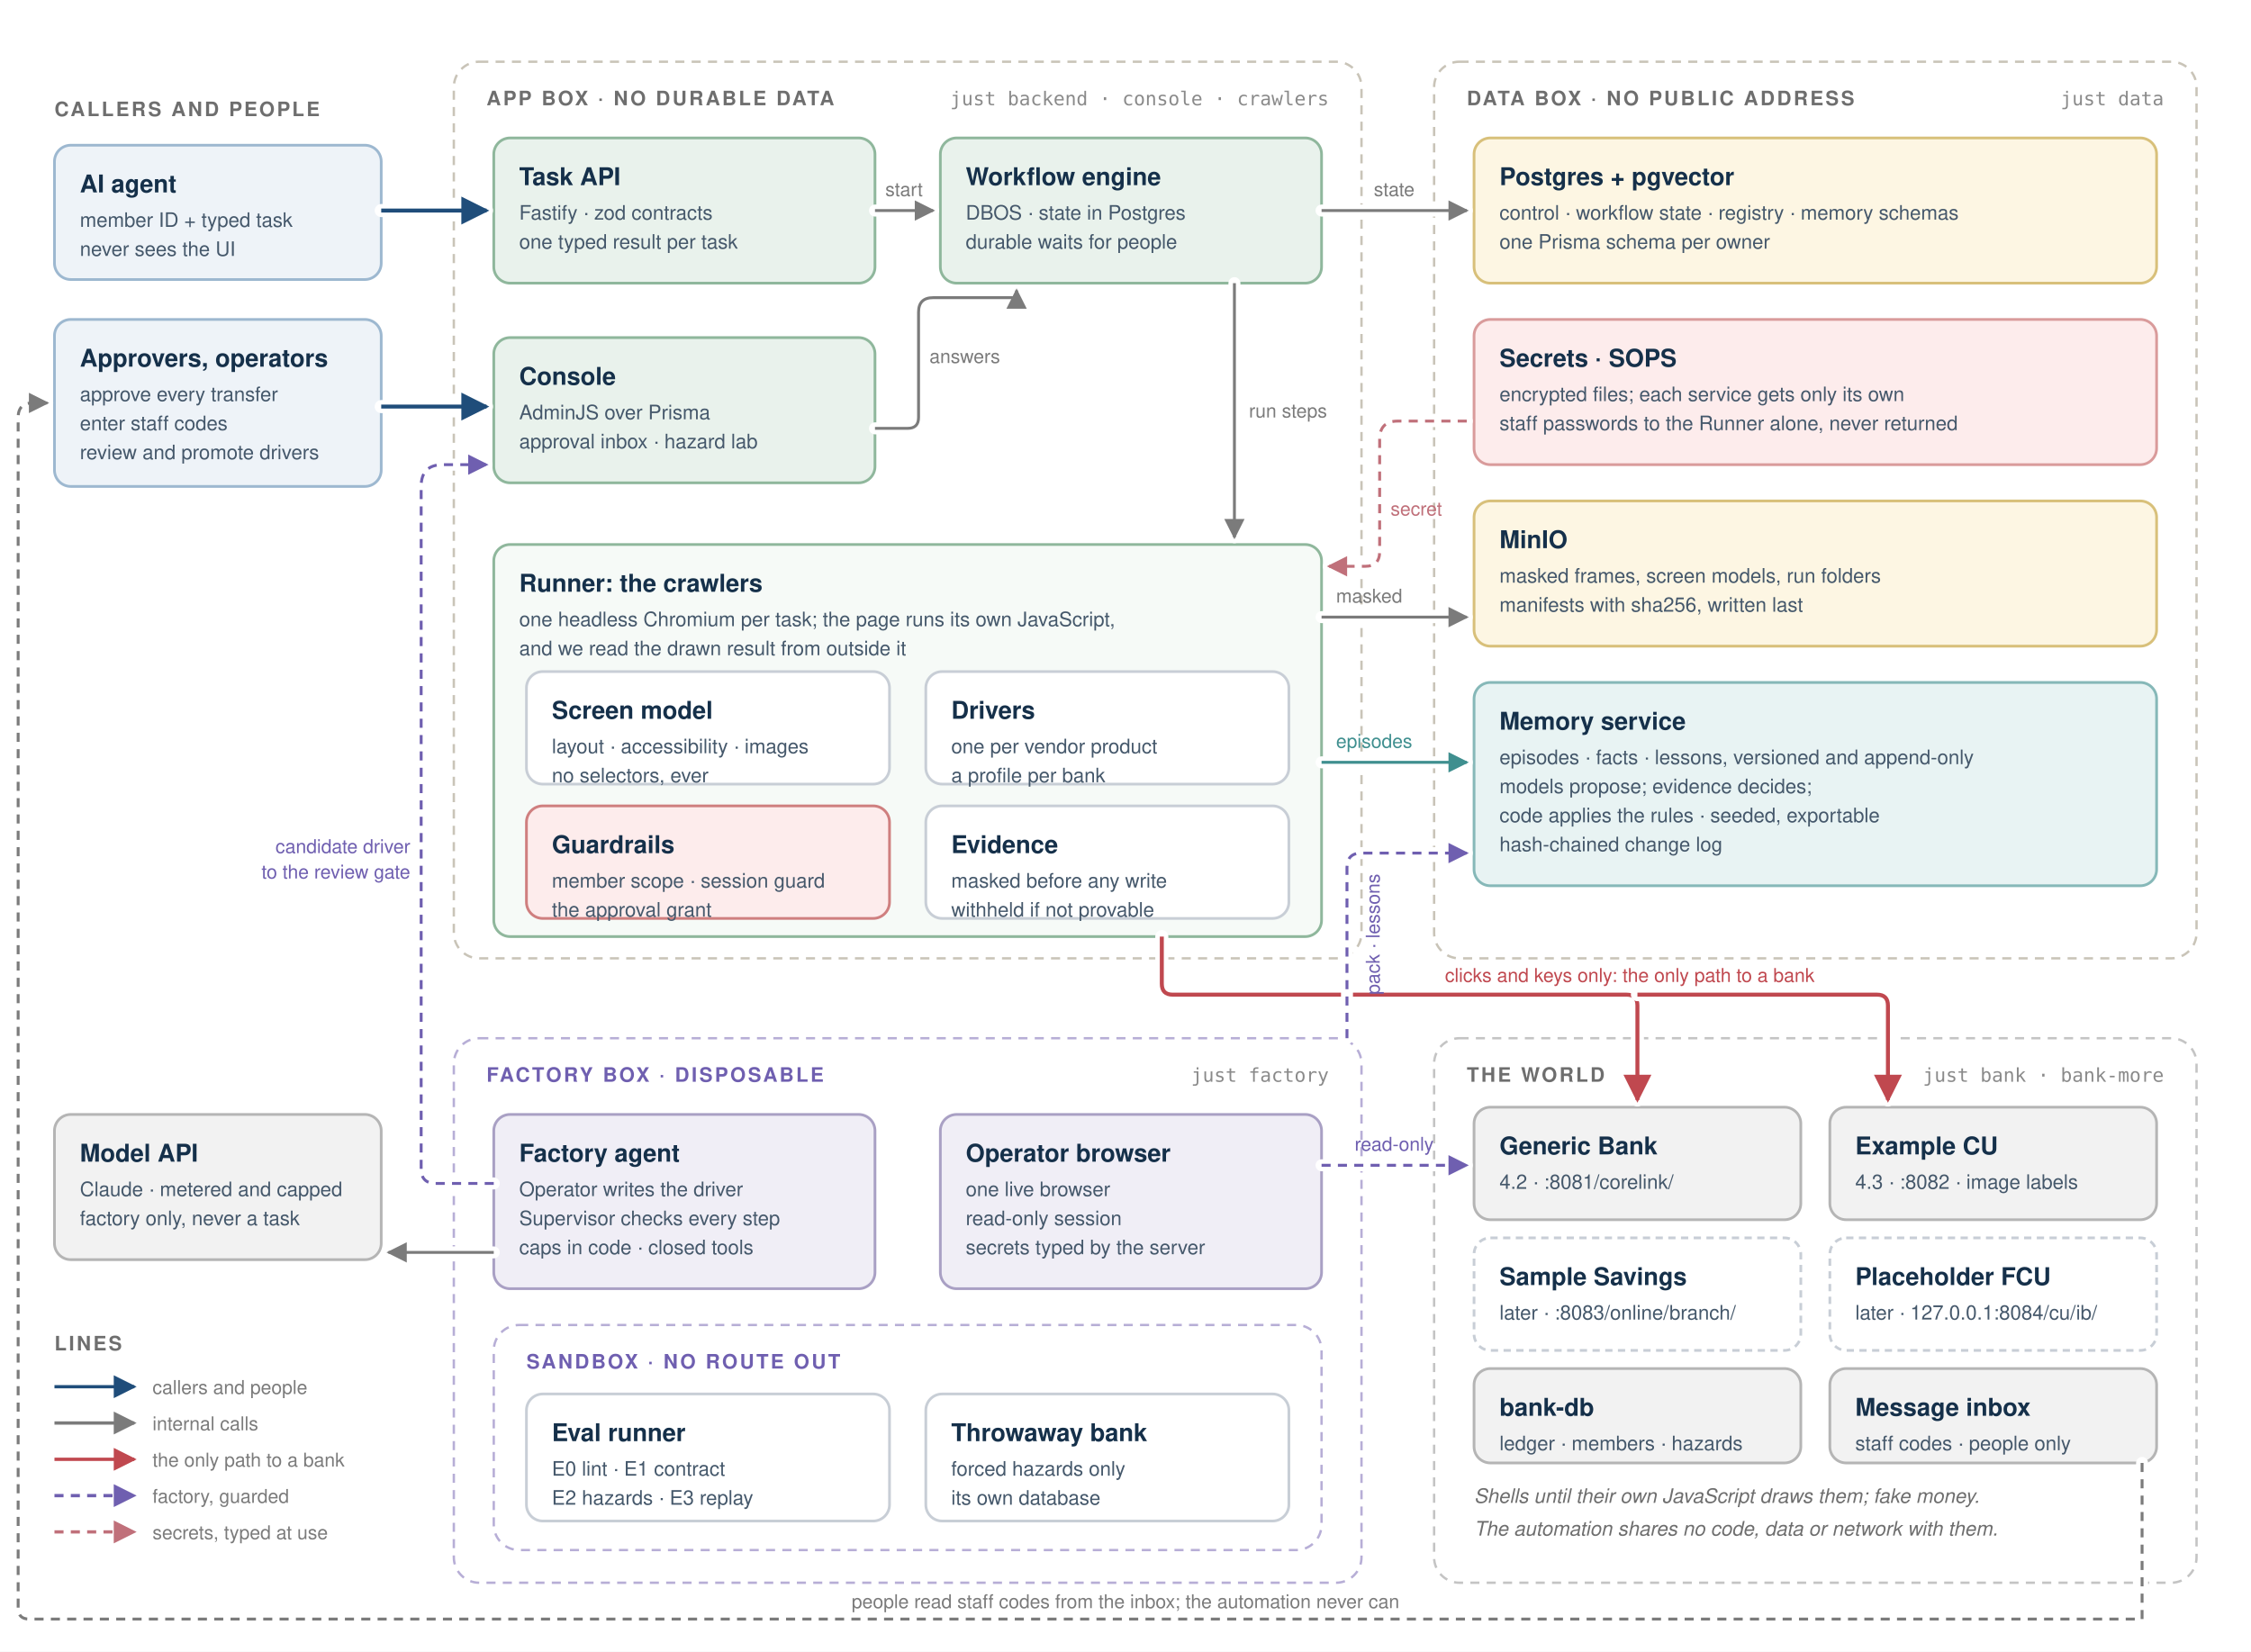
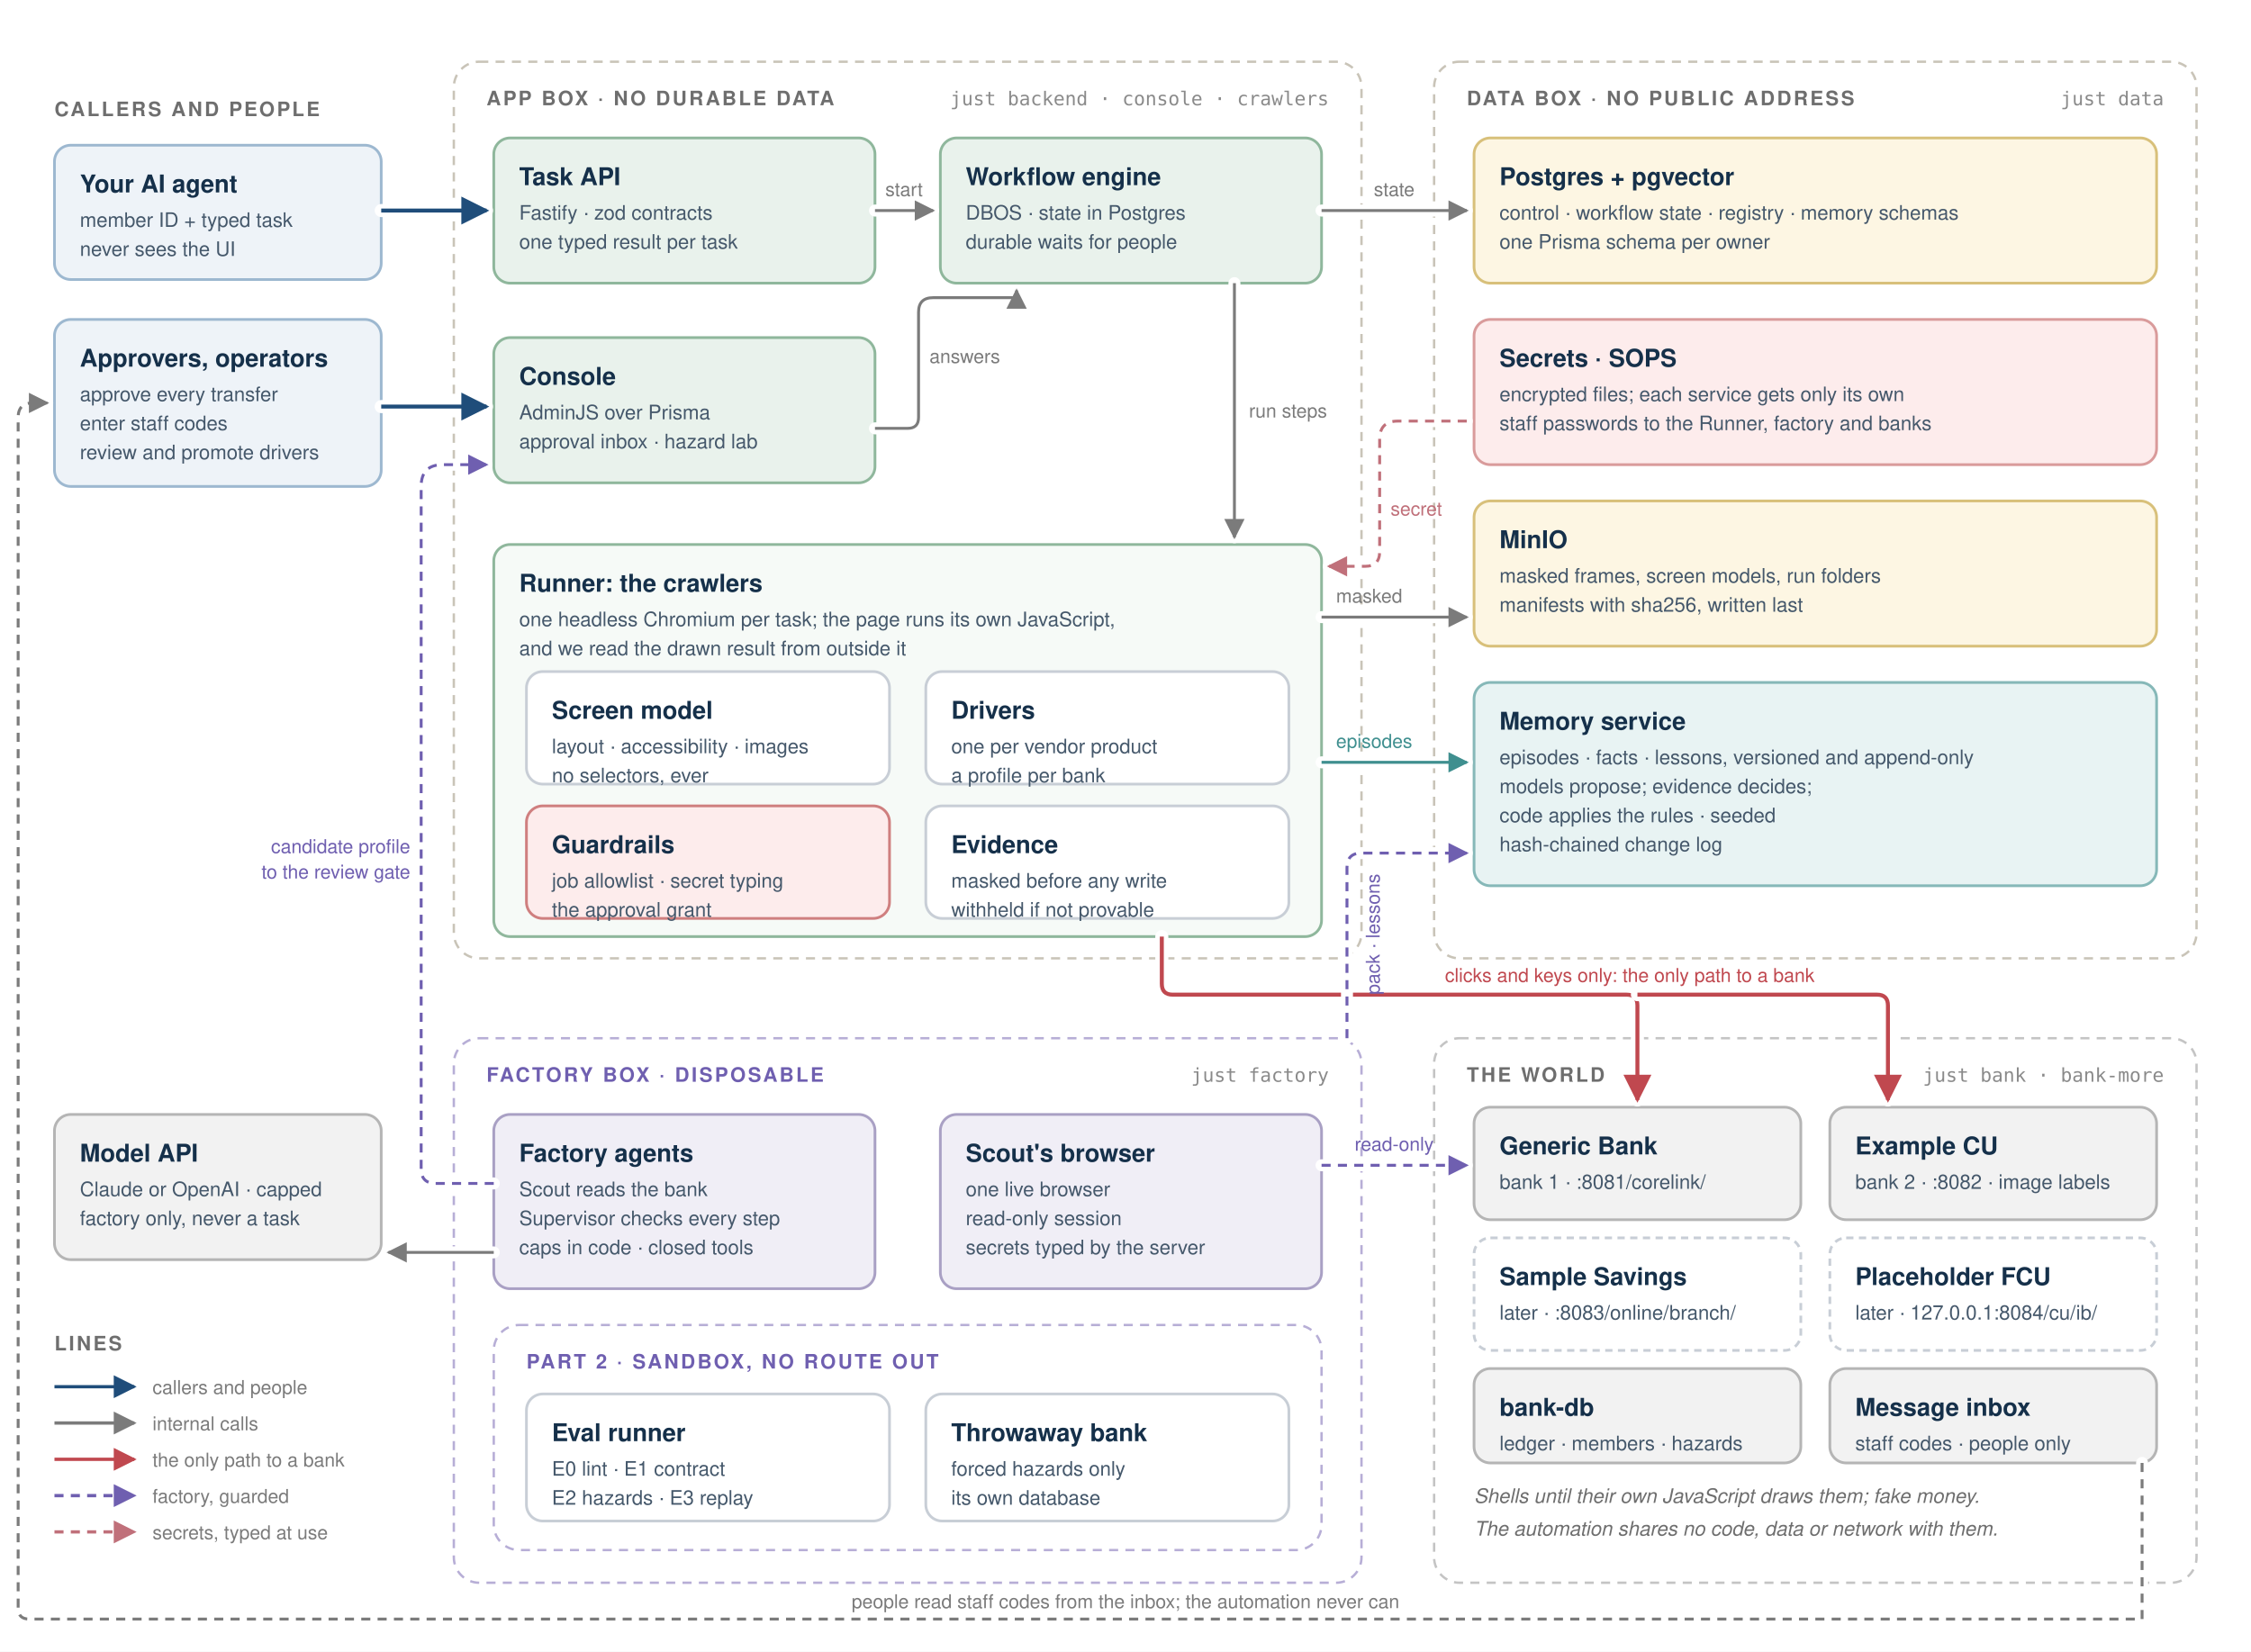
<svg xmlns="http://www.w3.org/2000/svg" viewBox="0 0 1240 910" width="1240" height="910" role="img" font-family="-apple-system,BlinkMacSystemFont,&quot;Segoe UI&quot;,Helvetica,Arial,sans-serif">
  <defs>
    <marker id="a-grey" viewBox="0 0 10 10" refX="9" refY="5" markerWidth="7" markerHeight="7" orient="auto-start-reverse">
      <path d="M0,0 L10,5 L0,10 z" fill="#7b7b7b" />
    </marker>
    <marker id="a-blue" viewBox="0 0 10 10" refX="9" refY="5" markerWidth="7" markerHeight="7" orient="auto-start-reverse">
      <path d="M0,0 L10,5 L0,10 z" fill="#1f4d7a" />
    </marker>
    <marker id="a-red" viewBox="0 0 10 10" refX="9" refY="5" markerWidth="7" markerHeight="7" orient="auto-start-reverse">
      <path d="M0,0 L10,5 L0,10 z" fill="#c0484f" />
    </marker>
    <marker id="a-violet" viewBox="0 0 10 10" refX="9" refY="5" markerWidth="7" markerHeight="7" orient="auto-start-reverse">
      <path d="M0,0 L10,5 L0,10 z" fill="#6f5fb0" />
    </marker>
    <marker id="a-rose" viewBox="0 0 10 10" refX="9" refY="5" markerWidth="7" markerHeight="7" orient="auto-start-reverse">
      <path d="M0,0 L10,5 L0,10 z" fill="#c0707a" />
    </marker>
    <marker id="a-teal" viewBox="0 0 10 10" refX="9" refY="5" markerWidth="7" markerHeight="7" orient="auto-start-reverse">
      <path d="M0,0 L10,5 L0,10 z" fill="#3f8f8f" />
    </marker>
    <style>.zone{font-size:11px;font-weight:700;letter-spacing:.11em}.ttl{font-size:13.5px;font-weight:650;fill:#15304a}.sub{font-size:11px;fill:#45586b}.fl{font-size:10.5px}.badge{font-size:11px;font-weight:700;fill:#ffffff}.lane{font-size:10.5px;font-weight:700;letter-spacing:.12em;fill:#8a8a8a}.note{font-size:11px;fill:#6e6e6e;font-style:italic}.chip{font-size:10.5px;fill:#45586b}.tag{font-size:10.5px;font-family:ui-monospace,Menlo,monospace;fill:#8a8a8a}</style>
  </defs>
  <rect width="1240" height="910" fill="#ffffff" />
  <text class="zone" x="30" y="64" text-anchor="start" fill="#6e6e6e">CALLERS AND PEOPLE</text>
  <rect x="30" y="80" width="180" height="74" rx="9" fill="#eef3f8" stroke="#9db8d0" stroke-width="1.5" />
-   <text class="ttl" x="44" y="106">AI agent</text>
+   <text class="ttl" x="44" y="106">Your AI agent</text>
  <text class="sub" x="44" y="125">member ID + typed task</text>
  <text class="sub" x="44" y="141">never sees the UI</text>
  <rect x="30" y="176" width="180" height="92" rx="9" fill="#eef3f8" stroke="#9db8d0" stroke-width="1.5" />
  <text class="ttl" x="44" y="202">Approvers, operators</text>
  <text class="sub" x="44" y="221">approve every transfer</text>
  <text class="sub" x="44" y="237">enter staff codes</text>
  <text class="sub" x="44" y="253">review and promote drivers</text>
  <rect x="250" y="34" width="500" height="494" rx="14" fill="none" stroke="#c9c4b8" stroke-width="1.3" stroke-dasharray="5 4" />
  <text class="zone" x="268" y="58" fill="#6e6e6e">APP BOX · NO DURABLE DATA</text>
  <text class="tag" x="732" y="58" text-anchor="end">just backend · console · crawlers</text>
  <rect x="272" y="76" width="210" height="80" rx="9" fill="#e9f2ec" stroke="#8fb79c" stroke-width="1.5" />
  <text class="ttl" x="286" y="102">Task API</text>
  <text class="sub" x="286" y="121">Fastify · zod contracts</text>
  <text class="sub" x="286" y="137">one typed result per task</text>
  <rect x="272" y="186" width="210" height="80" rx="9" fill="#e9f2ec" stroke="#8fb79c" stroke-width="1.5" />
  <text class="ttl" x="286" y="212">Console</text>
  <text class="sub" x="286" y="231">AdminJS over Prisma</text>
  <text class="sub" x="286" y="247">approval inbox · hazard lab</text>
  <rect x="518" y="76" width="210" height="80" rx="9" fill="#e9f2ec" stroke="#8fb79c" stroke-width="1.5" />
  <text class="ttl" x="532" y="102">Workflow engine</text>
  <text class="sub" x="532" y="121">DBOS · state in Postgres</text>
  <text class="sub" x="532" y="137">durable waits for people</text>
  <rect x="272" y="300" width="456" height="216" rx="9" fill="#f6faf7" stroke="#8fb79c" stroke-width="1.5" />
  <text class="ttl" x="286" y="326">Runner: the crawlers</text>
  <text class="sub" x="286" y="345">one headless Chromium per task; the page runs its own JavaScript,</text>
  <text class="sub" x="286" y="361">and we read the drawn result from outside it</text>
  <rect x="290" y="370" width="200" height="62" rx="9" fill="#ffffff" stroke="#c8ced6" stroke-width="1.5" />
  <text class="ttl" x="304" y="396">Screen model</text>
  <text class="sub" x="304" y="415">layout · accessibility · images</text>
  <text class="sub" x="304" y="431">no selectors, ever</text>
  <rect x="510" y="370" width="200" height="62" rx="9" fill="#ffffff" stroke="#c8ced6" stroke-width="1.5" />
  <text class="ttl" x="524" y="396">Drivers</text>
  <text class="sub" x="524" y="415">one per vendor product</text>
  <text class="sub" x="524" y="431">a profile per bank</text>
  <rect x="290" y="444" width="200" height="62" rx="9" fill="#fdecec" stroke="#cf7f7f" stroke-width="1.5" />
  <text class="ttl" x="304" y="470">Guardrails</text>
-   <text class="sub" x="304" y="489">member scope · session guard</text>
+   <text class="sub" x="304" y="489">job allowlist · secret typing</text>
  <text class="sub" x="304" y="505">the approval grant</text>
  <rect x="510" y="444" width="200" height="62" rx="9" fill="#ffffff" stroke="#c8ced6" stroke-width="1.5" />
  <text class="ttl" x="524" y="470">Evidence</text>
  <text class="sub" x="524" y="489">masked before any write</text>
  <text class="sub" x="524" y="505">withheld if not provable</text>
  <rect x="790" y="34" width="420" height="494" rx="14" fill="none" stroke="#c9c4b8" stroke-width="1.3" stroke-dasharray="5 4" />
  <text class="zone" x="808" y="58" fill="#6e6e6e">DATA BOX · NO PUBLIC ADDRESS</text>
  <text class="tag" x="1192" y="58" text-anchor="end">just data</text>
  <rect x="812" y="76" width="376" height="80" rx="9" fill="#fdf6e3" stroke="#d8c07a" stroke-width="1.5" />
  <text class="ttl" x="826" y="102">Postgres + pgvector</text>
  <text class="sub" x="826" y="121">control · workflow state · registry · memory schemas</text>
  <text class="sub" x="826" y="137">one Prisma schema per owner</text>
  <rect x="812" y="176" width="376" height="80" rx="9" fill="#fdecec" stroke="#d99b9b" stroke-width="1.5" />
  <text class="ttl" x="826" y="202">Secrets · SOPS</text>
  <text class="sub" x="826" y="221">encrypted files; each service gets only its own</text>
-   <text class="sub" x="826" y="237">staff passwords to the Runner alone, never returned</text>
+   <text class="sub" x="826" y="237">staff passwords to the Runner, factory and banks</text>
  <rect x="812" y="276" width="376" height="80" rx="9" fill="#fdf6e3" stroke="#d8c07a" stroke-width="1.5" />
  <text class="ttl" x="826" y="302">MinIO</text>
  <text class="sub" x="826" y="321">masked frames, screen models, run folders</text>
  <text class="sub" x="826" y="337">manifests with sha256, written last</text>
  <rect x="812" y="376" width="376" height="112" rx="9" fill="#e8f3f3" stroke="#86b8b8" stroke-width="1.5" />
  <text class="ttl" x="826" y="402">Memory service</text>
  <text class="sub" x="826" y="421">episodes · facts · lessons, versioned and append-only</text>
  <text class="sub" x="826" y="437">models propose; evidence decides;</text>
-   <text class="sub" x="826" y="453">code applies the rules · seeded, exportable</text>
+   <text class="sub" x="826" y="453">code applies the rules · seeded</text>
  <text class="sub" x="826" y="469">hash-chained change log</text>
  <rect x="250" y="572" width="500" height="300" rx="14" fill="none" stroke="#b7aed6" stroke-width="1.3" stroke-dasharray="5 4" />
  <text class="zone" x="268" y="596" fill="#6f5fb0">FACTORY BOX · DISPOSABLE</text>
  <text class="tag" x="732" y="596" text-anchor="end">just factory</text>
  <rect x="272" y="614" width="210" height="96" rx="9" fill="#f0eef6" stroke="#a9a0c4" stroke-width="1.5" />
-   <text class="ttl" x="286" y="640">Factory agent</text>
-   <text class="sub" x="286" y="659">Operator writes the driver</text>
+   <text class="ttl" x="286" y="640">Factory agents</text>
+   <text class="sub" x="286" y="659">Scout reads the bank</text>
  <text class="sub" x="286" y="675">Supervisor checks every step</text>
  <text class="sub" x="286" y="691">caps in code · closed tools</text>
  <rect x="518" y="614" width="210" height="96" rx="9" fill="#f0eef6" stroke="#a9a0c4" stroke-width="1.5" />
-   <text class="ttl" x="532" y="640">Operator browser</text>
+   <text class="ttl" x="532" y="640">Scout's browser</text>
  <text class="sub" x="532" y="659">one live browser</text>
  <text class="sub" x="532" y="675">read-only session</text>
  <text class="sub" x="532" y="691">secrets typed by the server</text>
  <rect x="272" y="730" width="456" height="124" rx="14" fill="none" stroke="#b7aed6" stroke-width="1.3" stroke-dasharray="5 4" />
-   <text class="zone" x="290" y="754" fill="#6f5fb0">SANDBOX · NO ROUTE OUT</text>
+   <text class="zone" x="290" y="754" fill="#6f5fb0">PART 2 · SANDBOX, NO ROUTE OUT</text>
  <rect x="290" y="768" width="200" height="70" rx="9" fill="#ffffff" stroke="#c8ced6" stroke-width="1.5" />
  <text class="ttl" x="304" y="794">Eval runner</text>
  <text class="sub" x="304" y="813">E0 lint · E1 contract</text>
  <text class="sub" x="304" y="829">E2 hazards · E3 replay</text>
  <rect x="510" y="768" width="200" height="70" rx="9" fill="#ffffff" stroke="#c8ced6" stroke-width="1.5" />
  <text class="ttl" x="524" y="794">Throwaway bank</text>
  <text class="sub" x="524" y="813">forced hazards only</text>
  <text class="sub" x="524" y="829">its own database</text>
  <rect x="790" y="572" width="420" height="300" rx="14" fill="none" stroke="#c4c4c4" stroke-width="1.3" stroke-dasharray="5 4" />
  <text class="zone" x="808" y="596" fill="#6e6e6e">THE WORLD</text>
  <text class="tag" x="1192" y="596" text-anchor="end">just bank · bank-more</text>
  <rect x="812" y="610" width="180" height="62" rx="9" fill="#f2f2f2" stroke="#b5b5b5" stroke-width="1.5" />
  <text class="ttl" x="826" y="636">Generic Bank</text>
-   <text class="sub" x="826" y="655">4.2 · :8081/corelink/</text>
+   <text class="sub" x="826" y="655">bank 1 · :8081/corelink/</text>
  <rect x="1008" y="610" width="180" height="62" rx="9" fill="#f2f2f2" stroke="#b5b5b5" stroke-width="1.5" />
  <text class="ttl" x="1022" y="636">Example CU</text>
-   <text class="sub" x="1022" y="655">4.3 · :8082 · image labels</text>
+   <text class="sub" x="1022" y="655">bank 2 · :8082 · image labels</text>
  <rect x="812" y="682" width="180" height="62" rx="9" fill="#ffffff" stroke="#c8ced6" stroke-width="1.5" stroke-dasharray="4 3" />
  <text class="ttl" x="826" y="708">Sample Savings</text>
  <text class="sub" x="826" y="727">later · :8083/online/branch/</text>
  <rect x="1008" y="682" width="180" height="62" rx="9" fill="#ffffff" stroke="#c8ced6" stroke-width="1.5" stroke-dasharray="4 3" />
  <text class="ttl" x="1022" y="708">Placeholder FCU</text>
  <text class="sub" x="1022" y="727">later · 127.0.0.1:8084/cu/ib/</text>
  <rect x="812" y="754" width="180" height="52" rx="9" fill="#f2f2f2" stroke="#b5b5b5" stroke-width="1.5" />
  <text class="ttl" x="826" y="780">bank-db</text>
  <text class="sub" x="826" y="799">ledger · members · hazards</text>
  <rect x="1008" y="754" width="180" height="52" rx="9" fill="#f2f2f2" stroke="#b5b5b5" stroke-width="1.5" />
  <text class="ttl" x="1022" y="780">Message inbox</text>
  <text class="sub" x="1022" y="799">staff codes · people only</text>
  <text class="note" x="812" y="828" text-anchor="start">Shells until their own JavaScript draws them; fake money.</text>
  <text class="note" x="812" y="846" text-anchor="start">The automation shares no code, data or network with them.</text>
  <rect x="30" y="614" width="180" height="80" rx="9" fill="#f2f2f2" stroke="#b5b5b5" stroke-width="1.5" />
  <text class="ttl" x="44" y="640">Model API</text>
-   <text class="sub" x="44" y="659">Claude · metered and capped</text>
+   <text class="sub" x="44" y="659">Claude or OpenAI · capped</text>
  <text class="sub" x="44" y="675">factory only, never a task</text>
  <text class="zone" x="30" y="744" text-anchor="start" fill="#6e6e6e">LINES</text>
  <path d="M30,764 H74" fill="none" stroke="#ffffff" stroke-width="6.8" stroke-linejoin="round" stroke-linecap="round" />
  <path d="M30,764 H74" fill="none" stroke="#1f4d7a" stroke-width="1.8" stroke-linejoin="round" marker-end="url(#a-blue)" />
  <text class="fl" x="84" y="768" text-anchor="start" fill="#7b7b7b">callers and people</text>
  <path d="M30,784 H74" fill="none" stroke="#ffffff" stroke-width="6.8" stroke-linejoin="round" stroke-linecap="round" />
  <path d="M30,784 H74" fill="none" stroke="#7b7b7b" stroke-width="1.8" stroke-linejoin="round" marker-end="url(#a-grey)" />
  <text class="fl" x="84" y="788" text-anchor="start" fill="#7b7b7b">internal calls</text>
  <path d="M30,804 H74" fill="none" stroke="#ffffff" stroke-width="6.8" stroke-linejoin="round" stroke-linecap="round" />
  <path d="M30,804 H74" fill="none" stroke="#c0484f" stroke-width="1.8" stroke-linejoin="round" marker-end="url(#a-red)" />
  <text class="fl" x="84" y="808" text-anchor="start" fill="#7b7b7b">the only path to a bank</text>
  <path d="M30,824 H74" fill="none" stroke="#ffffff" stroke-width="6.8" stroke-linejoin="round" stroke-linecap="round" />
  <path d="M30,824 H74" fill="none" stroke="#6f5fb0" stroke-width="1.8" stroke-dasharray="5 4" stroke-linejoin="round" marker-end="url(#a-violet)" />
  <text class="fl" x="84" y="828" text-anchor="start" fill="#7b7b7b">factory, guarded</text>
  <path d="M30,844 H74" fill="none" stroke="#ffffff" stroke-width="6.8" stroke-linejoin="round" stroke-linecap="round" />
  <path d="M30,844 H74" fill="none" stroke="#c0707a" stroke-width="1.8" stroke-dasharray="5 4" stroke-linejoin="round" marker-end="url(#a-rose)" />
  <text class="fl" x="84" y="848" text-anchor="start" fill="#7b7b7b">secrets, typed at use</text>
  <path d="M210,116 H268" fill="none" stroke="#ffffff" stroke-width="7.2" stroke-linejoin="round" stroke-linecap="round" />
  <path d="M210,116 H268" fill="none" stroke="#1f4d7a" stroke-width="2.2" stroke-linejoin="round" marker-end="url(#a-blue)" />
  <path d="M210,224 H268" fill="none" stroke="#ffffff" stroke-width="7.2" stroke-linejoin="round" stroke-linecap="round" />
  <path d="M210,224 H268" fill="none" stroke="#1f4d7a" stroke-width="2.2" stroke-linejoin="round" marker-end="url(#a-blue)" />
  <path d="M482,116 H514" fill="none" stroke="#ffffff" stroke-width="6.6" stroke-linejoin="round" stroke-linecap="round" />
  <path d="M482,116 H514" fill="none" stroke="#7b7b7b" stroke-width="1.6" stroke-linejoin="round" marker-end="url(#a-grey)" />
  <text class="fl" x="498" y="108" text-anchor="middle" fill="#7b7b7b">start</text>
  <path d="M482,236 H500 Q506,236 506,230 V172 Q506,164 514,164 H560 V160" fill="none" stroke="#ffffff" stroke-width="6.6" stroke-linejoin="round" stroke-linecap="round" />
  <path d="M482,236 H500 Q506,236 506,230 V172 Q506,164 514,164 H560 V160" fill="none" stroke="#7b7b7b" stroke-width="1.6" stroke-linejoin="round" marker-end="url(#a-grey)" />
  <text class="fl" x="512" y="200" text-anchor="start" fill="#7b7b7b">answers</text>
  <path d="M680,156 V296" fill="none" stroke="#ffffff" stroke-width="6.6" stroke-linejoin="round" stroke-linecap="round" />
  <path d="M680,156 V296" fill="none" stroke="#7b7b7b" stroke-width="1.6" stroke-linejoin="round" marker-end="url(#a-grey)" />
  <text class="fl" x="688" y="230" text-anchor="start" fill="#7b7b7b">run steps</text>
  <path d="M728,116 H808" fill="none" stroke="#ffffff" stroke-width="6.6" stroke-linejoin="round" stroke-linecap="round" />
  <path d="M728,116 H808" fill="none" stroke="#7b7b7b" stroke-width="1.6" stroke-linejoin="round" marker-end="url(#a-grey)" />
  <text class="fl" x="768" y="108" text-anchor="middle" fill="#7b7b7b">state</text>
  <path d="M808,232 H770 Q760,232 760,242 V304 Q760,312 752,312 H732" fill="none" stroke="#ffffff" stroke-width="6.6" stroke-linejoin="round" stroke-linecap="round" />
  <path d="M808,232 H770 Q760,232 760,242 V304 Q760,312 752,312 H732" fill="none" stroke="#c0707a" stroke-width="1.6" stroke-dasharray="5 4" stroke-linejoin="round" marker-end="url(#a-rose)" />
  <text class="fl" x="766" y="284" text-anchor="start" fill="#c0707a">secret</text>
  <path d="M728,340 H808" fill="none" stroke="#ffffff" stroke-width="6.6" stroke-linejoin="round" stroke-linecap="round" />
  <path d="M728,340 H808" fill="none" stroke="#7b7b7b" stroke-width="1.6" stroke-linejoin="round" marker-end="url(#a-grey)" />
  <text class="fl" x="736" y="332" text-anchor="start" fill="#7b7b7b">masked</text>
  <path d="M728,420 H808" fill="none" stroke="#ffffff" stroke-width="6.6" stroke-linejoin="round" stroke-linecap="round" />
  <path d="M728,420 H808" fill="none" stroke="#3f8f8f" stroke-width="1.6" stroke-linejoin="round" marker-end="url(#a-teal)" />
  <text class="fl" x="736" y="412" text-anchor="start" fill="#3f8f8f">episodes</text>
  <path d="M640,516 V542 Q640,548 646,548 H896 Q902,548 902,554 V606" fill="none" stroke="#ffffff" stroke-width="7.2" stroke-linejoin="round" stroke-linecap="round" />
  <path d="M640,516 V542 Q640,548 646,548 H896 Q902,548 902,554 V606" fill="none" stroke="#c0484f" stroke-width="2.2" stroke-linejoin="round" marker-end="url(#a-red)" />
  <path d="M902,548 H1034 Q1040,548 1040,554 V606" fill="none" stroke="#ffffff" stroke-width="7.2" stroke-linejoin="round" stroke-linecap="round" />
  <path d="M902,548 H1034 Q1040,548 1040,554 V606" fill="none" stroke="#c0484f" stroke-width="2.2" stroke-linejoin="round" marker-end="url(#a-red)" />
  <text class="fl" x="796" y="541" text-anchor="start" fill="#c0484f">clicks and keys only: the only path to a bank</text>
  <path d="M728,642 H808" fill="none" stroke="#ffffff" stroke-width="6.6" stroke-linejoin="round" stroke-linecap="round" />
  <path d="M728,642 H808" fill="none" stroke="#6f5fb0" stroke-width="1.6" stroke-dasharray="5 4" stroke-linejoin="round" marker-end="url(#a-violet)" />
  <text class="fl" x="768" y="634" text-anchor="middle" fill="#6f5fb0">read-only</text>
  <path d="M742,572 V478 Q742,470 750,470 H808" fill="none" stroke="#ffffff" stroke-width="6.6" stroke-linejoin="round" stroke-linecap="round" />
  <path d="M742,572 V478 Q742,470 750,470 H808" fill="none" stroke="#6f5fb0" stroke-width="1.6" stroke-dasharray="5 4" stroke-linejoin="round" marker-end="url(#a-violet)" />
  <text class="fl" fill="#6f5fb0" transform="translate(760,548) rotate(-90)">pack · lessons</text>
  <path d="M272,690 H214" fill="none" stroke="#ffffff" stroke-width="6.6" stroke-linejoin="round" stroke-linecap="round" />
  <path d="M272,690 H214" fill="none" stroke="#7b7b7b" stroke-width="1.6" stroke-linejoin="round" marker-end="url(#a-grey)" />
  <path d="M272,652 H240 Q232,652 232,644 V268 Q232,256 244,256 H268" fill="none" stroke="#ffffff" stroke-width="6.6" stroke-linejoin="round" stroke-linecap="round" />
  <path d="M272,652 H240 Q232,652 232,644 V268 Q232,256 244,256 H268" fill="none" stroke="#6f5fb0" stroke-width="1.6" stroke-dasharray="5 4" stroke-linejoin="round" marker-end="url(#a-violet)" />
-   <text class="fl" x="226" y="470" text-anchor="end" fill="#6f5fb0">candidate driver</text>
+   <text class="fl" x="226" y="470" text-anchor="end" fill="#6f5fb0">candidate profile</text>
  <text class="fl" x="226" y="484" text-anchor="end" fill="#6f5fb0">to the review gate</text>
  <path d="M1180,806 V892 H16 Q10,892 10,886 V230 Q10,222 18,222 H26" fill="none" stroke="#ffffff" stroke-width="6.6" stroke-linejoin="round" stroke-linecap="round" />
  <path d="M1180,806 V892 H16 Q10,892 10,886 V230 Q10,222 18,222 H26" fill="none" stroke="#7b7b7b" stroke-width="1.6" stroke-dasharray="5 4" stroke-linejoin="round" marker-end="url(#a-grey)" />
  <text class="fl" x="620" y="886" text-anchor="middle" fill="#7b7b7b">people read staff codes from the inbox; the automation never can</text>
</svg>
